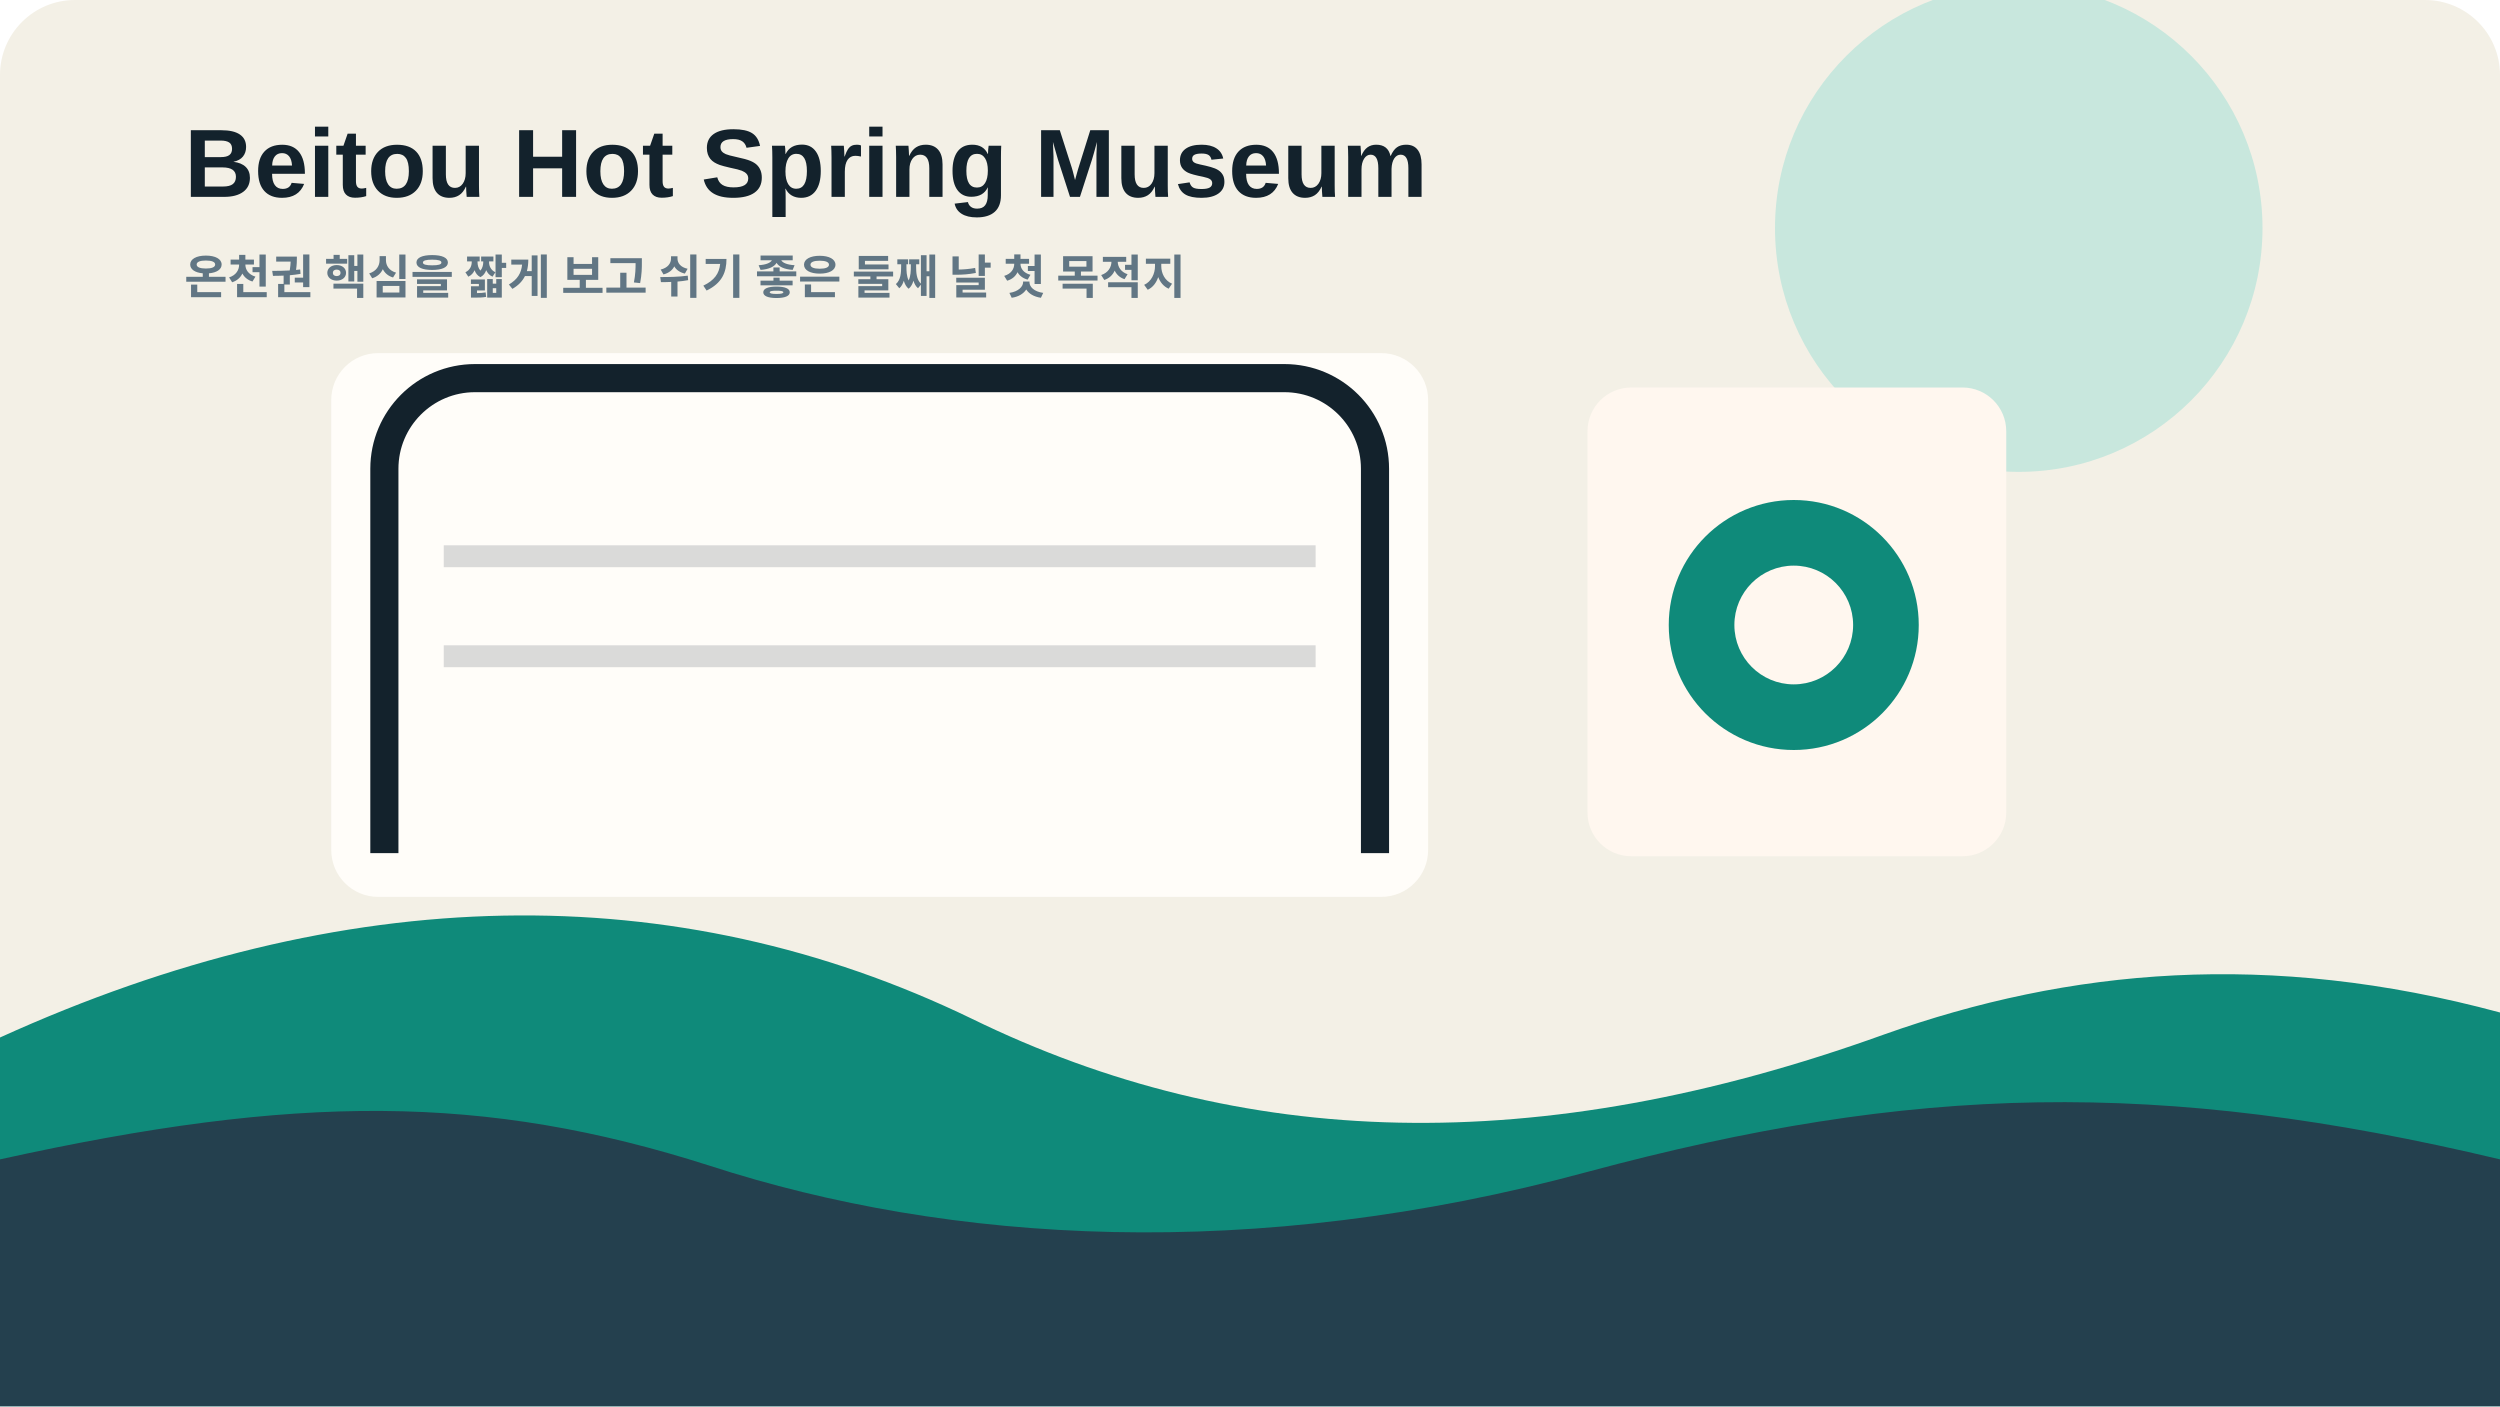
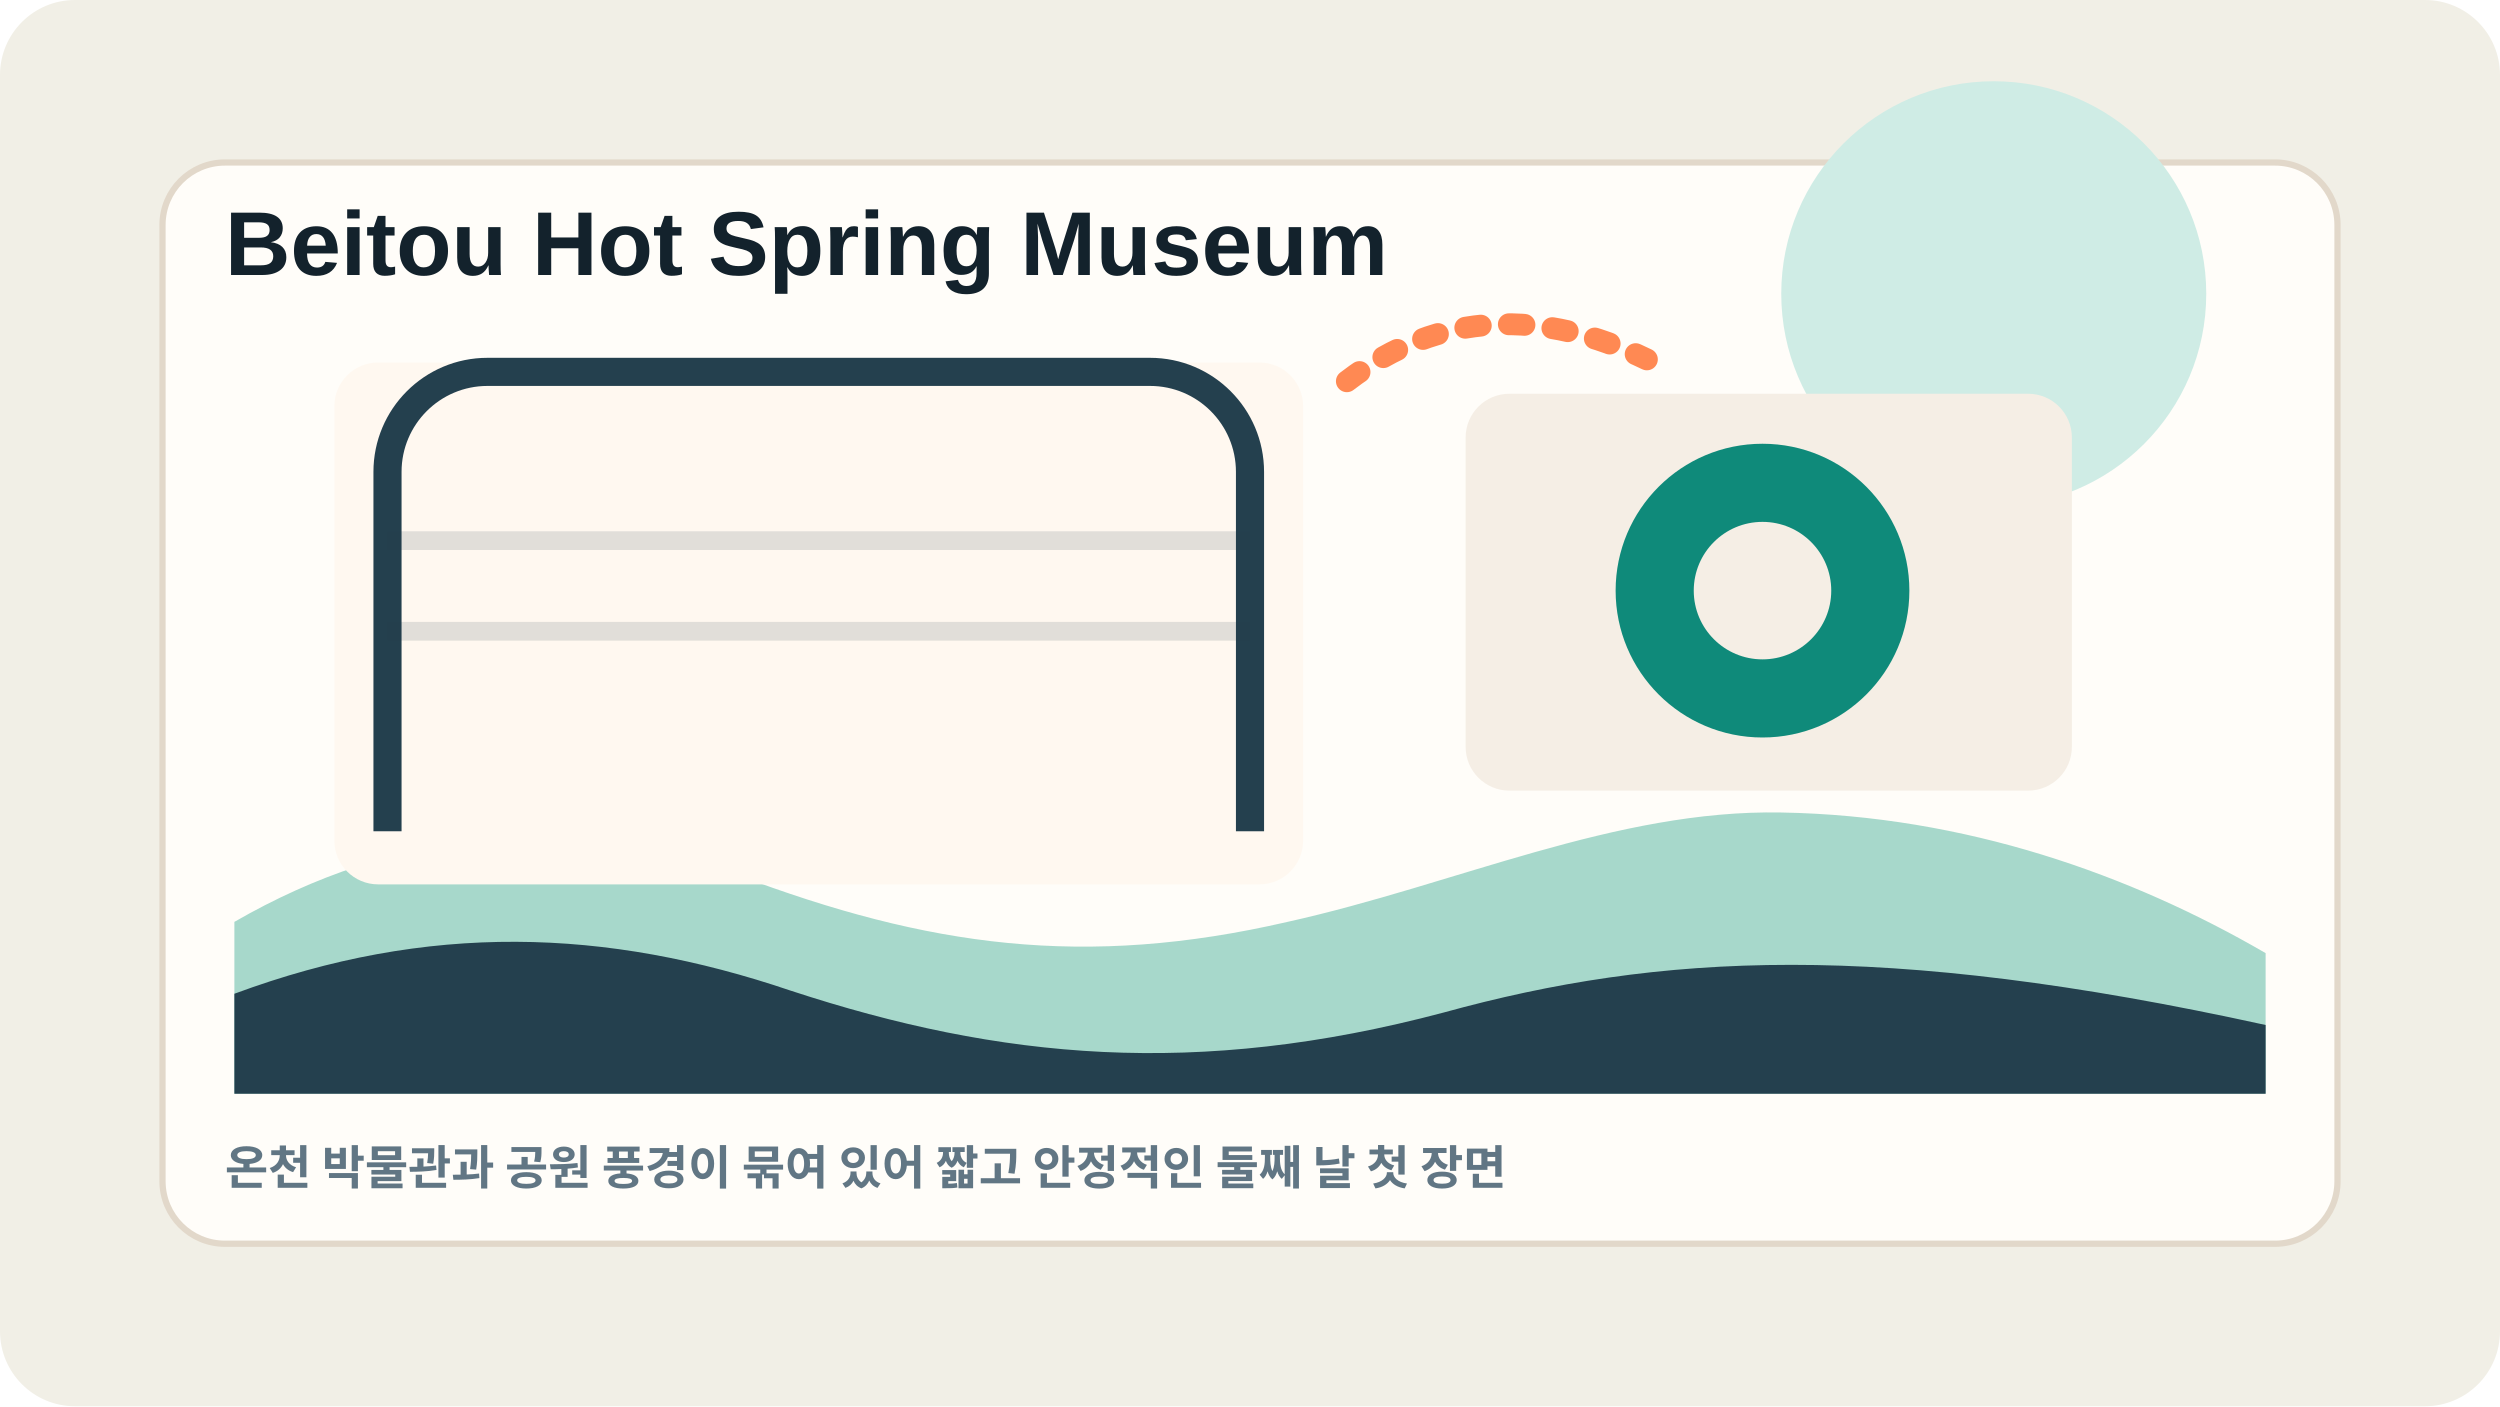
<svg xmlns="http://www.w3.org/2000/svg" width="1600" height="900" viewBox="0 0 1600 900" fill="none">
-   <rect width="1600" height="900" rx="48" fill="#F3F0E6" />
-   <circle cx="1292" cy="146" r="156" fill="#C8E7DD" />
-   <path d="M0 664C220 564 432 560 622 652C794 736 984 742 1206 662C1324 620 1452 608 1600 648V900H0V664Z" fill="#0F8A7A" />
-   <path d="M0 742C190 700 310 700 454 746C608 796 802 808 1016 750C1224 694 1382 690 1600 742V900H0V742Z" fill="#24404E" />
-   <rect x="212" y="226" width="702" height="348" rx="30" fill="#FFFDF9" />
-   <path d="M246 546V300C246 267.967 271.967 242 304 242H822C854.033 242 880 267.967 880 300V546" stroke="#13222C" stroke-width="18" />
-   <path d="M284 420H842" stroke="#13222C" stroke-width="14" stroke-opacity="0.16" />
-   <path d="M284 356H842" stroke="#13222C" stroke-width="14" stroke-opacity="0.16" />
-   <rect x="1016" y="248" width="268" height="300" rx="28" fill="#FFF7EF" />
-   <circle cx="1148" cy="400" r="80" fill="#0F8A7A" />
-   <circle cx="1148" cy="400" r="38" fill="#FFF7EF" />
-   <text x="118" y="126" fill="#13222C" font-family="Pretendard, Arial, sans-serif" font-size="62" font-weight="800">Beitou Hot Spring Museum</text>
-   <text x="118" y="188" fill="#617684" font-family="Pretendard, Arial, sans-serif" font-size="30" font-weight="600">온천권 핵심을 짧게 보고 쉬기 좋은 둘째 날 첫 목적지</text>
+   <rect width="1600" height="900" rx="48" fill="#F1EFE6" />
+   <rect x="104" y="104" width="1392" height="692" rx="40" fill="#FFFDF9" stroke="#E2D8CA" stroke-width="4" />
+   <circle cx="1276" cy="188" r="136" fill="#CFECE5" />
+   <path d="M150 590C254 530 364 520 472 560C594 606 694 620 824 590C932 566 1034 518 1140 520C1258 522 1364 560 1450 610V700H150V590Z" fill="#A7D8CB" />
+   <path d="M150 636C274 590 388 594 506 634C640 678 766 690 924 648C1062 610 1204 602 1450 656V700H150V636Z" fill="#24404E" />
+   <rect x="214" y="232" width="620" height="334" rx="28" fill="#FFF8F0" />
+   <path d="M248 532V302C248 266.654 276.654 238 312 238H736C771.346 238 800 266.654 800 302V532" stroke="#24404E" stroke-width="18" />
+   <path d="M248 346H800" stroke="#24404E" stroke-width="12" stroke-opacity="0.14" />
+   <path d="M248 404H800" stroke="#24404E" stroke-width="12" stroke-opacity="0.14" />
+   <path d="M862 244C922 198 988 198 1054 230" stroke="#FF8953" stroke-width="14" stroke-linecap="round" stroke-dasharray="10 18" />
+   <rect x="938" y="252" width="388" height="254" rx="28" fill="#F5EEE5" />
+   <circle cx="1128" cy="378" r="94" fill="#0F8A7A" />
+   <circle cx="1128" cy="378" r="44" fill="#F5EEE5" />
+   <text x="144" y="176" fill="#13222C" font-family="Pretendard, Arial, sans-serif" font-size="58" font-weight="800">Beitou Hot Spring Museum</text>
+   <text x="144" y="758" fill="#617684" font-family="Pretendard, Arial, sans-serif" font-size="30" font-weight="600">온천 박물관과 공원 풍경이 묶여 있어 짧고 안정적인 둘째 날 첫 장면</text>
</svg>
